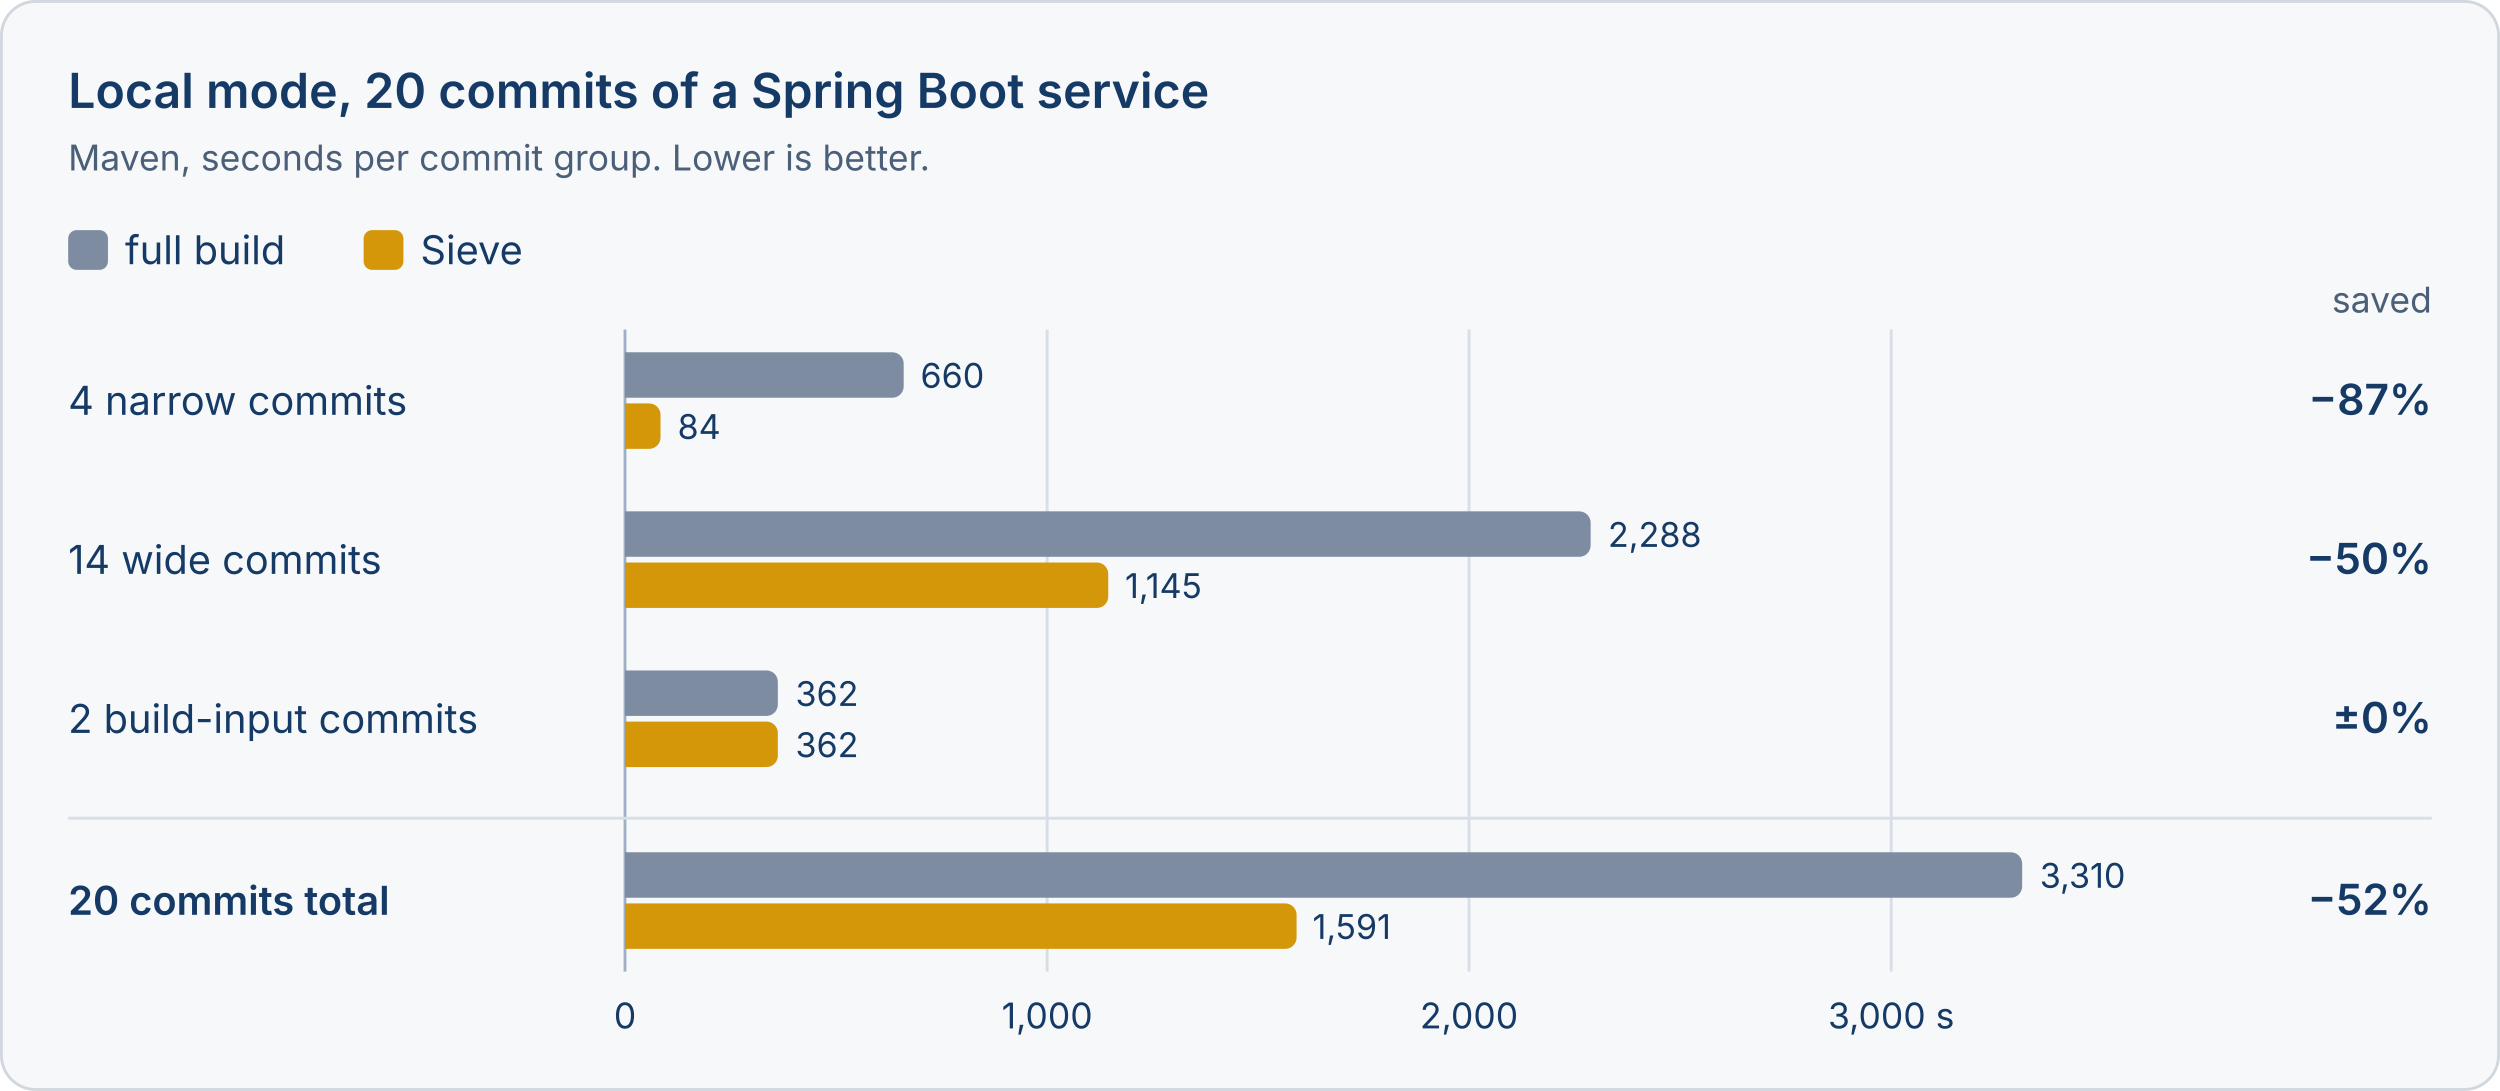
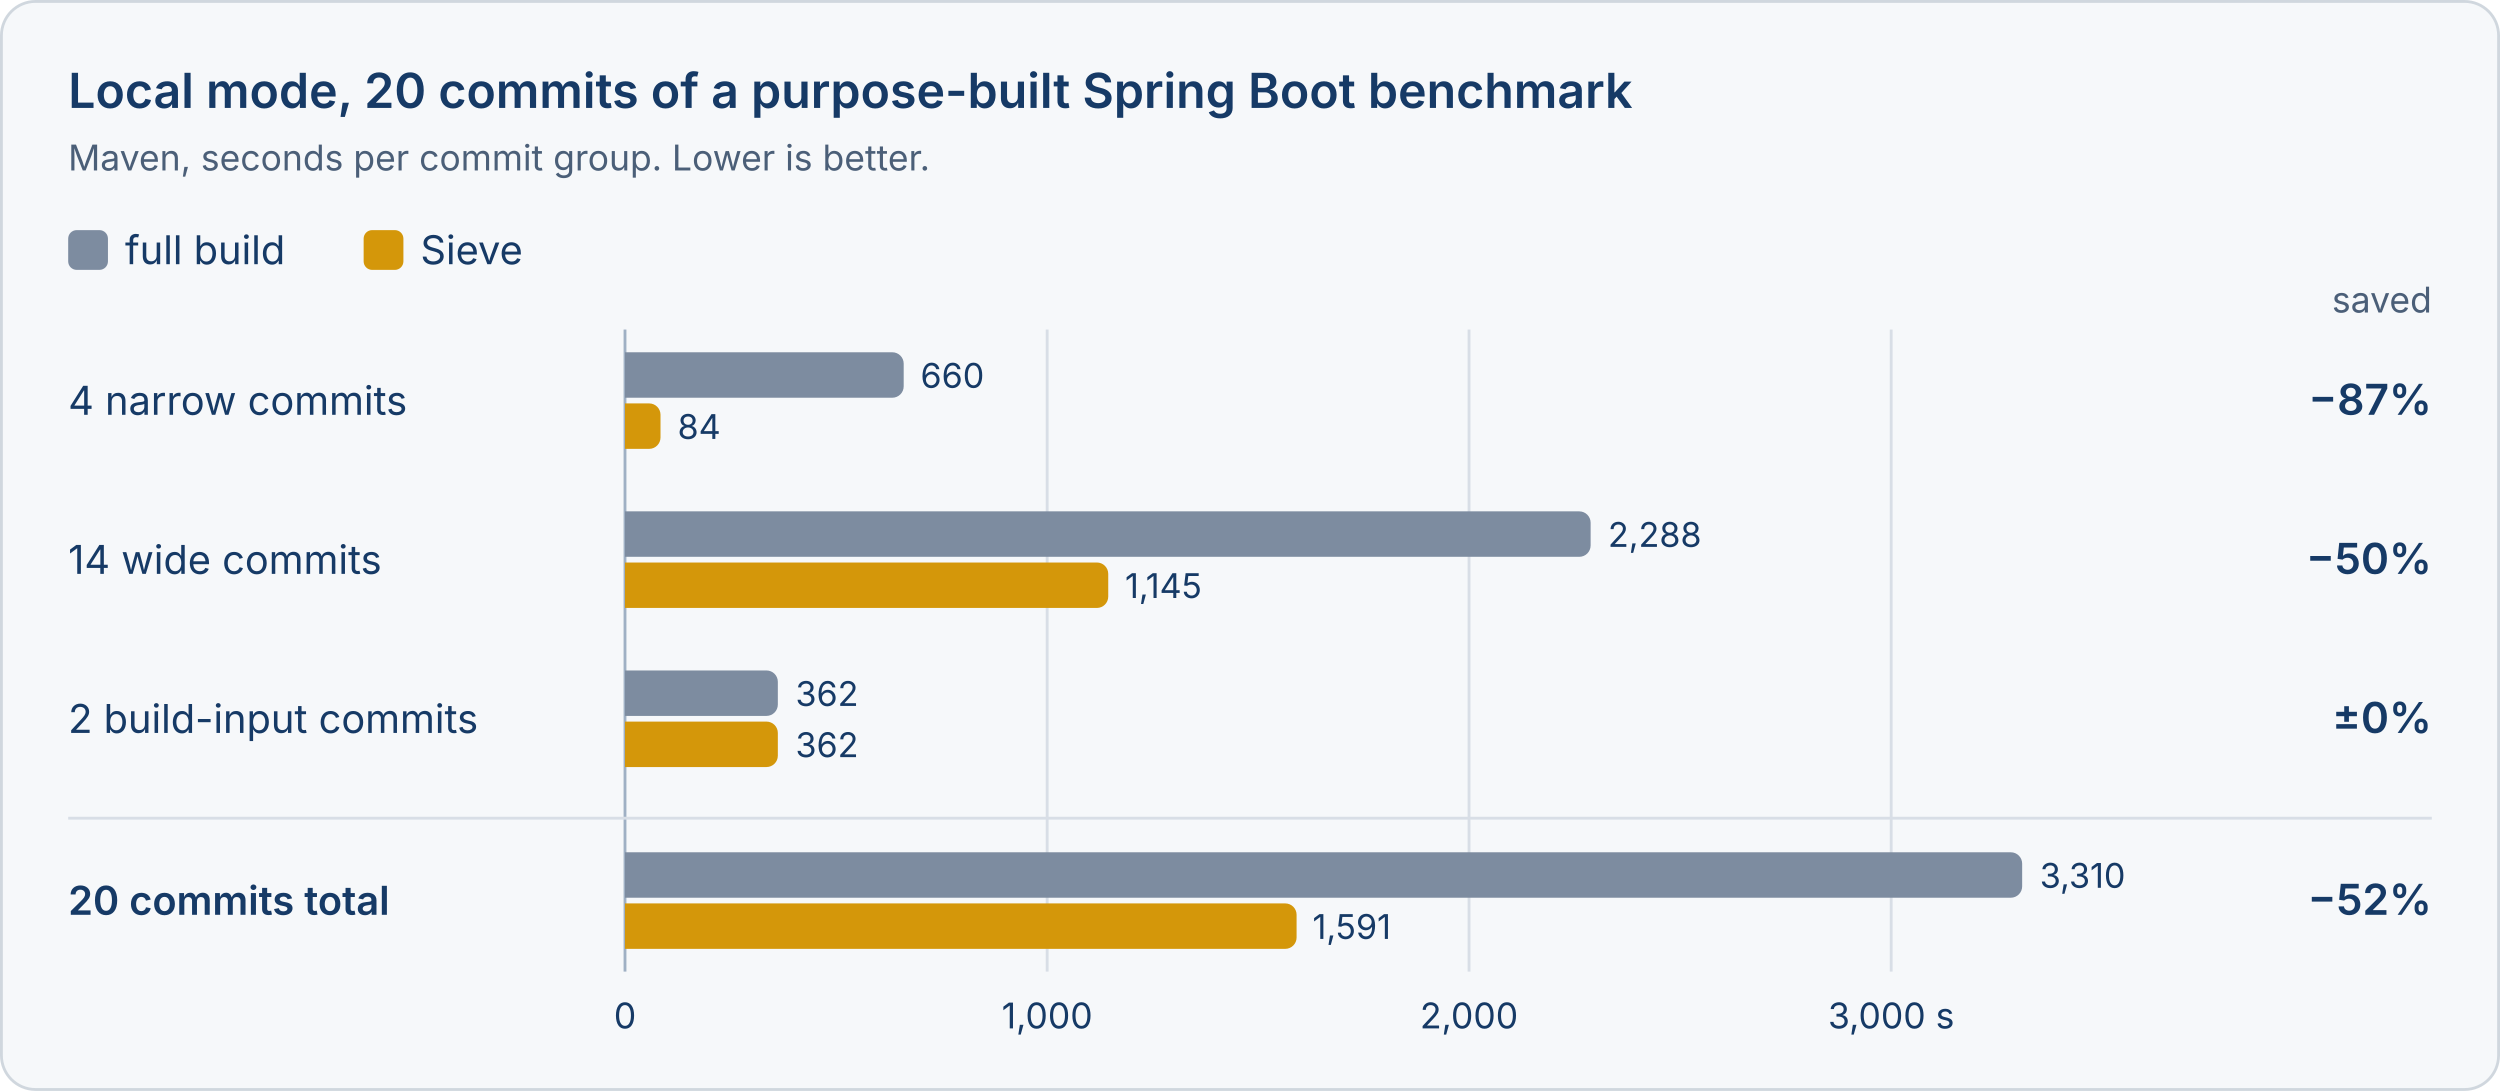
<svg xmlns="http://www.w3.org/2000/svg" viewBox="0 0 880 384" width="880" height="384" role="img" aria-labelledby="t d">
  <style>
    text{font-family:Inter,-apple-system,"Segoe UI","Helvetica Neue",Arial,sans-serif;fill:#163a66;font-variant-numeric:tabular-nums}
    .h{font-size:17px;font-weight:600}
    .c{font-size:14px}
    .v{font-size:12px}
    .p{font-size:15px;font-weight:600}
    .s{font-size:12.5px;fill:#4b5f78}
    .card{fill:#f6f8fa;stroke:#d0d7de}
    .grid{stroke:#d8dee6}
    .axis{stroke:#9fb0c4}
    .full{fill:#7d8ca0}
    .sieve{fill:#d4970a}
    @media (prefers-color-scheme:dark){
      text{fill:#e6edf3}
      .s{fill:#9aa9bb}
      .card{fill:#161b22;stroke:#30363d}
      .grid{stroke:#262d36}
      .axis{stroke:#3d4b5c}
      .full{fill:#5b6b80}
      .sieve{fill:#f6c445}
    }
  </style>
  <rect class="card" x=".5" y=".5" width="879" height="383" rx="12" />
-   <text class="h" x="24" y="38">Local mode, 20 commits of a Spring Boot service</text>
+   <text class="h" x="24" y="38">Local mode, 20 commits of a purpose-built Spring Boot benchmark</text>
  <text class="s" x="24" y="60">Maven, seconds per commit group. Lower is better.</text>
  <rect class="full" x="24" y="81" width="14" height="14" rx="3" />
  <text class="c" x="44" y="93">full build</text>
  <rect class="sieve" x="128" y="81" width="14" height="14" rx="3" />
  <text class="c" x="148" y="93">Sieve</text>
  <text class="s" x="856" y="110" text-anchor="end">saved</text>
  <path class="grid" d="M368.6 116V342M517.1 116V342M665.7 116V342" />
  <path class="axis" d="M220 116V342" />
  <g class="s" text-anchor="middle">
    <text x="220" y="362">0</text>
    <text x="368.6" y="362">1,000</text>
    <text x="517.1" y="362">2,000</text>
    <text x="665.7" y="362">3,000 s</text>
  </g>
  <text class="c" x="24" y="146">4 narrow commits</text>
  <path class="full" d="M220 124H314.1a4 4 0 0 1 4 4v8a4 4 0 0 1 -4 4H220z" />
  <path class="sieve" d="M220 142H228.5a4 4 0 0 1 4 4v8a4 4 0 0 1 -4 4H220z" />
  <text class="v" x="324" y="136.5">660</text>
  <text class="v" x="238.5" y="154.5">84</text>
  <text class="p" x="856" y="146" text-anchor="end">−87%</text>
  <text class="c" x="24" y="202">14 wide commits</text>
  <path class="full" d="M220 180H555.9a4 4 0 0 1 4 4v8a4 4 0 0 1 -4 4H220z" />
  <path class="sieve" d="M220 198H386.1a4 4 0 0 1 4 4v8a4 4 0 0 1 -4 4H220z" />
  <text class="v" x="566" y="192.5">2,288</text>
  <text class="v" x="396" y="210.5">1,145</text>
  <text class="p" x="856" y="202" text-anchor="end">−50%</text>
  <text class="c" x="24" y="258">2 build-input commits</text>
  <path class="full" d="M220 236H269.8a4 4 0 0 1 4 4v8a4 4 0 0 1 -4 4H220z" />
  <path class="sieve" d="M220 254H269.8a4 4 0 0 1 4 4v8a4 4 0 0 1 -4 4H220z" />
  <text class="v" x="280" y="248.5">362</text>
  <text class="v" x="280" y="266.5">362</text>
  <text class="p" x="856" y="258" text-anchor="end">±0%</text>
  <path class="grid" d="M24 288H856" />
  <text class="c" x="24" y="322" font-weight="600">20 commits total</text>
  <path class="full" d="M220 300H707.8a4 4 0 0 1 4 4v8a4 4 0 0 1 -4 4H220z" />
  <path class="sieve" d="M220 318H452.4a4 4 0 0 1 4 4v8a4 4 0 0 1 -4 4H220z" />
  <text class="v" x="718" y="312.5">3,310</text>
  <text class="v" x="462" y="330.5">1,591</text>
  <text class="p" x="856" y="322" text-anchor="end">−52%</text>
</svg>
